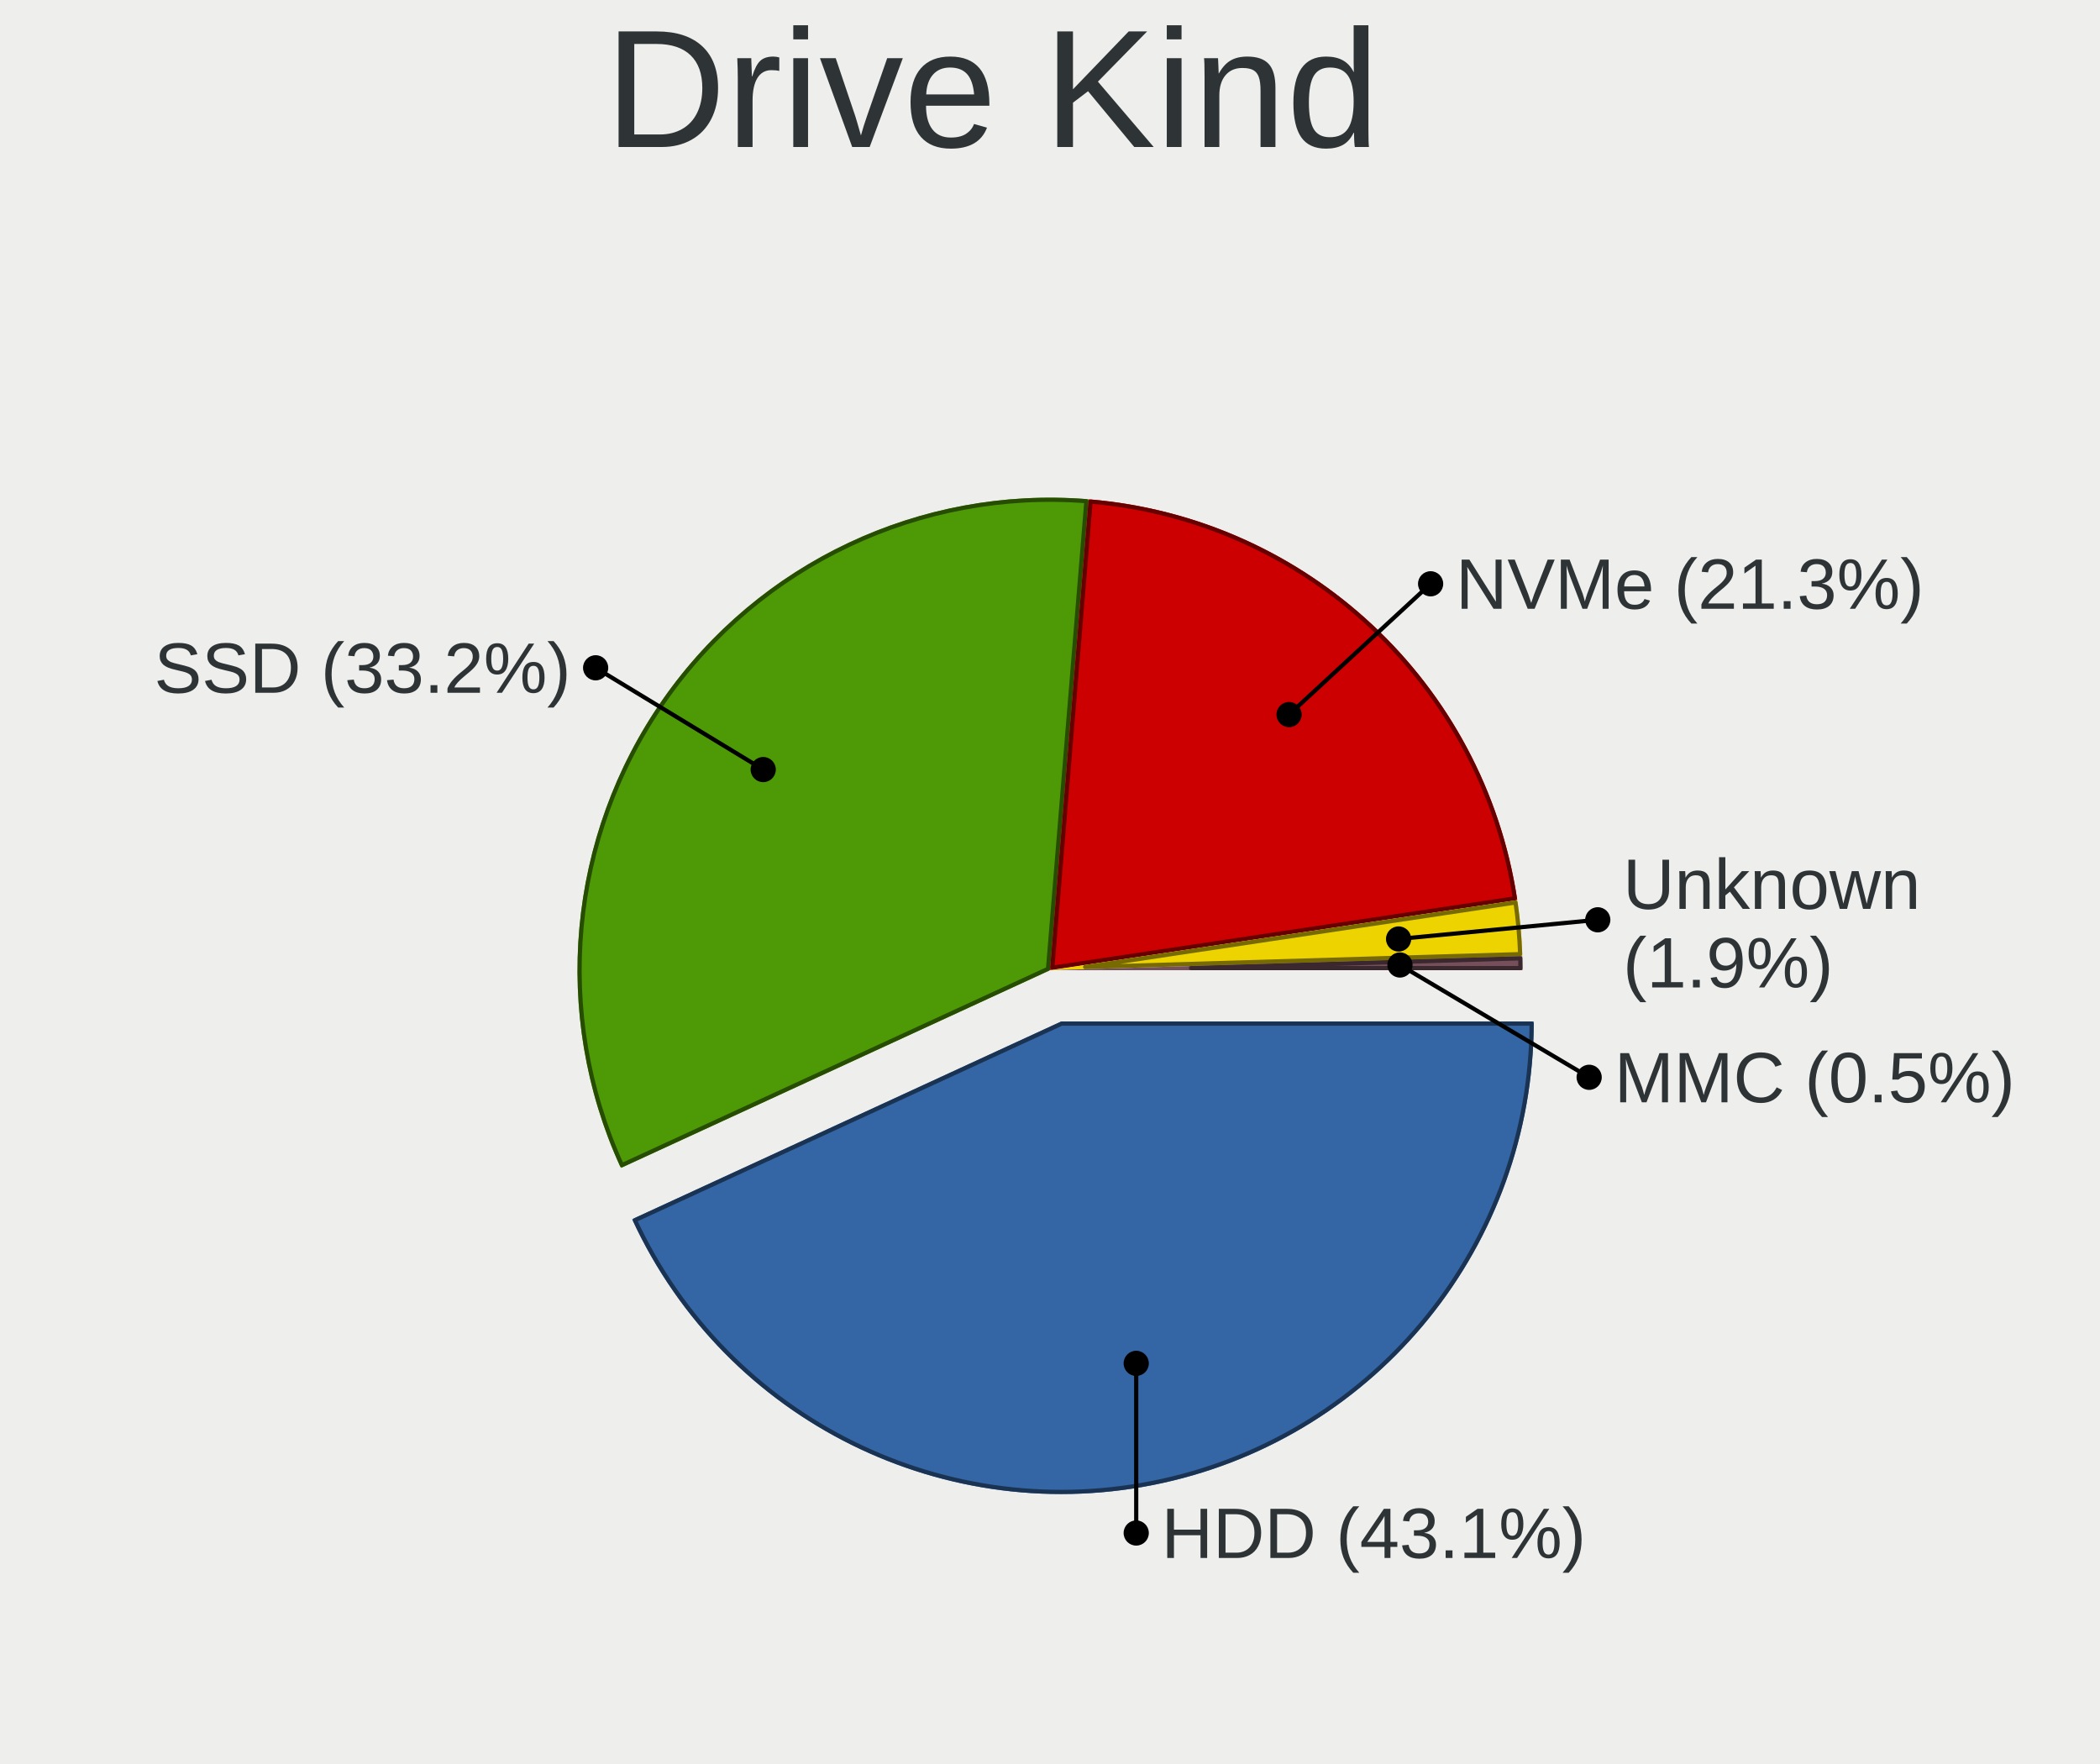
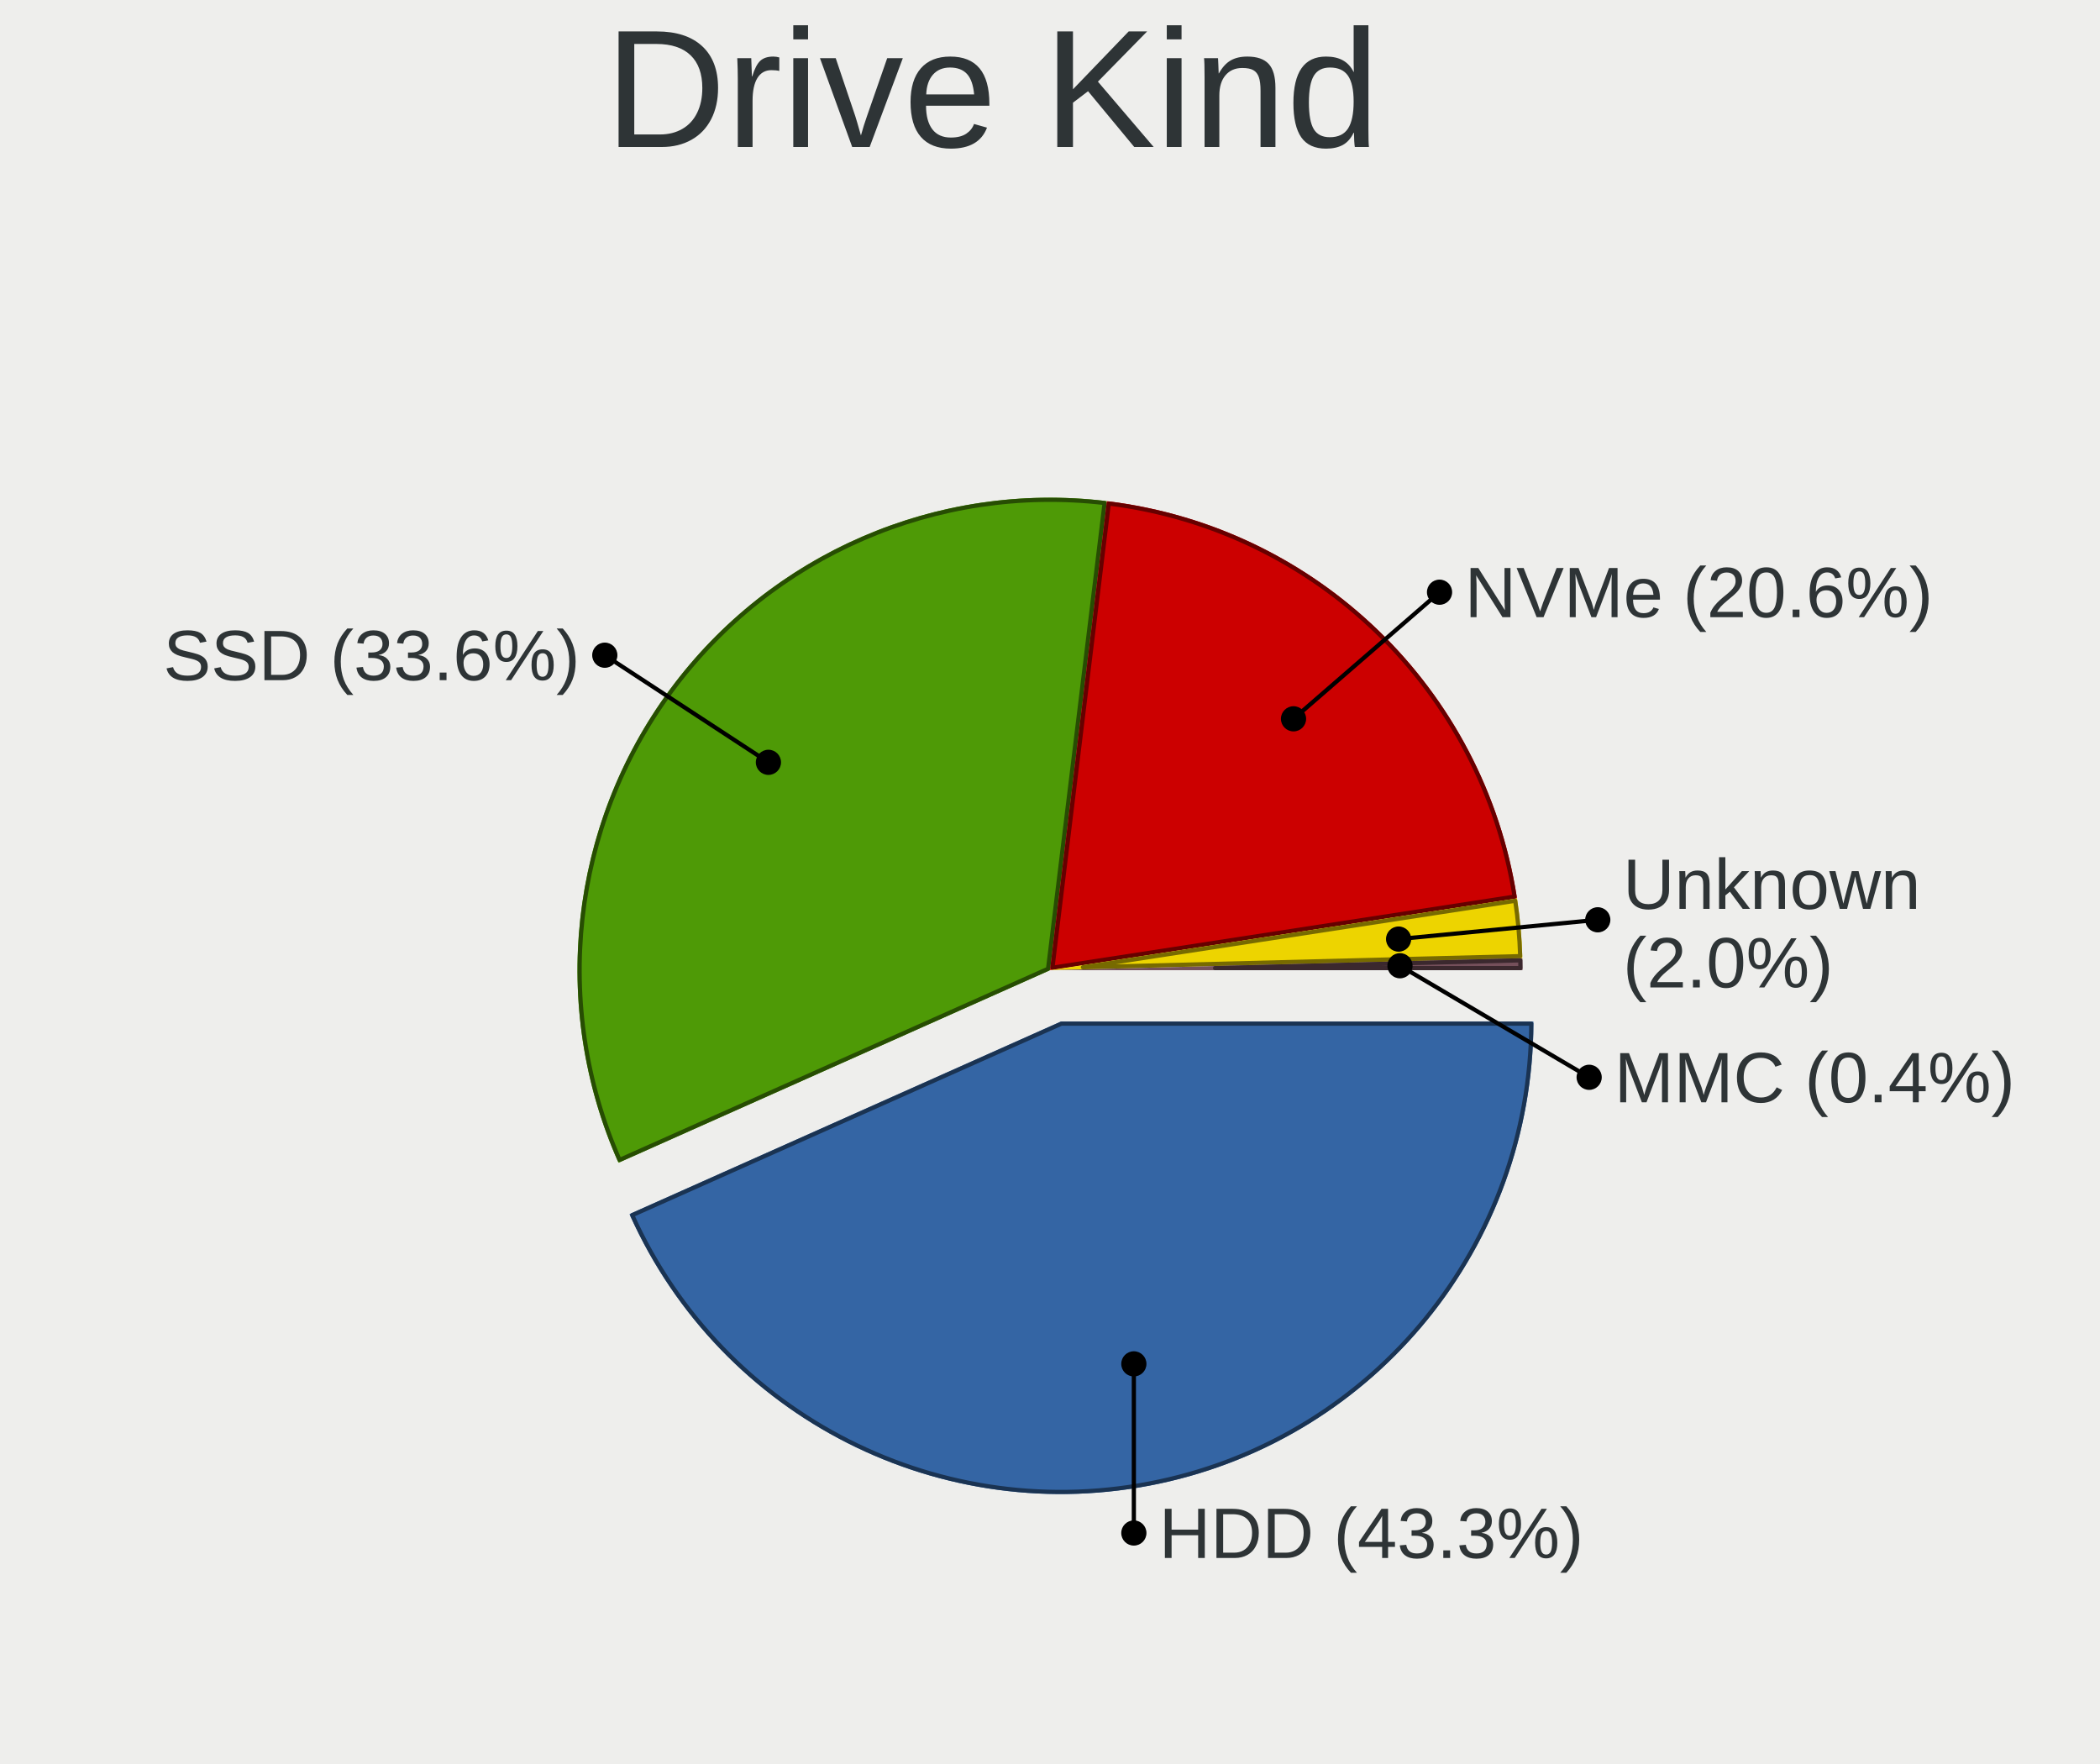
<svg xmlns="http://www.w3.org/2000/svg" width="500" height="420" version="1.0" id="ezcGraph">
  <defs />
  <g id="ezcGraphChart" color-rendering="optimizeQuality" shape-rendering="geometricPrecision" text-rendering="optimizeLegibility">
    <path d=" M 0,420 L 0,0 L 500,0 L 500,420 L 0,420 z " style="fill: #eeeeec; fill-opacity: 1.00; stroke: none;" id="ezcGraphPolygon_1" />
    <path d=" M 0,42 L 0,0 L 500,0 L 500,42 L 0,42 z " style="fill: #000000; fill-opacity: 0.00; stroke: none;" id="ezcGraphPolygon_2" />
-     <path d="M 252.68,243.21 L 365.18,243.21 A 112.50,112.50 0 0,1 150.50,290.29 z" style="fill: #3465a4; fill-opacity: 1.00; stroke: none; cursor: pointer;" id="ezcGraphCircleSector_4" />
-     <path d="M 252.79,243.71 L 364.68,243.71 A 112.00,112.00 0 0,1 151.17,290.53 z" style="fill: none; stroke: #1a3352; stroke-width: 1; stroke-opacity: 1.00; stroke-linecap: round; stroke-linejoin: round;" id="ezcGraphCircleSector_5" />
-     <path d="M 250.00,231.00 L 147.83,278.08 A 112.50,112.50 0 0,1 259.20,118.88 z" style="fill: #4e9a06; fill-opacity: 1.00; stroke: none; cursor: pointer;" id="ezcGraphCircleSector_6" />
-     <path d="M 249.53,230.67 L 148.07,277.42 A 112.00,112.00 0 0,1 258.66,119.33 z" style="fill: none; stroke: #274d03; stroke-width: 1; stroke-opacity: 1.00; stroke-linecap: round; stroke-linejoin: round;" id="ezcGraphCircleSector_7" />
-     <path d="M 250.00,231.00 L 259.20,118.88 A 112.50,112.50 0 0,1 361.26,214.31 z" style="fill: #cc0000; fill-opacity: 1.00; stroke: none; cursor: pointer;" id="ezcGraphCircleSector_8" />
-     <path d="M 250.55,230.41 L 259.66,119.42 A 112.00,112.00 0 0,1 360.69,213.89 z" style="fill: none; stroke: #660000; stroke-width: 1; stroke-opacity: 1.00; stroke-linecap: round; stroke-linejoin: round;" id="ezcGraphCircleSector_9" />
-     <path d="M 250.00,231.00 L 361.26,214.31 A 112.50,112.50 0 0,1 362.45,227.65 z" style="fill: #edd400; fill-opacity: 1.00; stroke: none; cursor: pointer;" id="ezcGraphCircleSector_10" />
-     <path d="M 258.37,230.25 L 360.84,214.88 A 112.00,112.00 0 0,1 361.94,227.17 z" style="fill: none; stroke: #776a00; stroke-width: 1; stroke-opacity: 1.00; stroke-linecap: round; stroke-linejoin: round;" id="ezcGraphCircleSector_11" />
-     <path d="M 250.00,231.00 L 362.45,227.65 A 112.50,112.50 0 0,1 362.50,231.00 z" style="fill: #75505b; fill-opacity: 1.00; stroke: none; cursor: pointer;" id="ezcGraphCircleSector_12" />
-     <path d="M 283.58,230.50 L 361.97,228.17 A 112.00,112.00 0 0,1 362.00,230.50 z" style="fill: none; stroke: #3b282e; stroke-width: 1; stroke-opacity: 1.00; stroke-linecap: round; stroke-linejoin: round;" id="ezcGraphCircleSector_13" />
-     <path d=" M 181.718,183.23 L 141.819,159" style="fill: none; stroke: #000000; stroke-width: 1; stroke-opacity: 1.00; stroke-linecap: round; stroke-linejoin: round;" id="ezcGraphLine_14" />
-     <ellipse cx="181.718" cy="183.23" rx="3" ry="3" style="fill: #000000; fill-opacity: 1.00; stroke: none;" id="ezcGraphCircle_15" />
-     <ellipse cx="141.819" cy="159" rx="3" ry="3" style="fill: #000000; fill-opacity: 1.00; stroke: none;" id="ezcGraphCircle_16" />
-     <path d=" M 306.919,170.134 L 340.623,139" style="fill: none; stroke: #000000; stroke-width: 1; stroke-opacity: 1.00; stroke-linecap: round; stroke-linejoin: round;" id="ezcGraphLine_18" />
-     <ellipse cx="306.919" cy="170.134" rx="3" ry="3" style="fill: #000000; fill-opacity: 1.00; stroke: none;" id="ezcGraphCircle_19" />
-     <ellipse cx="340.623" cy="139" rx="3" ry="3" style="fill: #000000; fill-opacity: 1.00; stroke: none;" id="ezcGraphCircle_20" />
-     <path d=" M 333.001,223.565 L 380.423,219" style="fill: none; stroke: #000000; stroke-width: 1; stroke-opacity: 1.00; stroke-linecap: round; stroke-linejoin: round;" id="ezcGraphLine_22" />
-     <ellipse cx="333.001" cy="223.565" rx="3" ry="3" style="fill: #000000; fill-opacity: 1.00; stroke: none;" id="ezcGraphCircle_23" />
+     <path d="M 252.60,243.23 L 365.10,243.23 A 112.50,112.50 0 0,1 149.87,289.07 z" style="fill: #3465a4; fill-opacity: 1.00; stroke: none; cursor: pointer;" id="ezcGraphCircleSector_4" />
+     <path d="M 252.71,243.73 L 364.60,243.73 A 112.00,112.00 0 0,1 150.53,289.32 z" style="fill: none; stroke: #1a3352; stroke-width: 1; stroke-opacity: 1.00; stroke-linecap: round; stroke-linejoin: round;" id="ezcGraphCircleSector_5" />
+     <path d="M 250.00,231.00 L 147.26,276.85 A 112.50,112.50 0 0,1 263.56,119.32 z" style="fill: #4e9a06; fill-opacity: 1.00; stroke: none; cursor: pointer;" id="ezcGraphCircleSector_6" />
+     <path d="M 249.54,230.66 L 147.52,276.18 A 112.00,112.00 0 0,1 263.00,119.76 z" style="fill: none; stroke: #274d03; stroke-width: 1; stroke-opacity: 1.00; stroke-linecap: round; stroke-linejoin: round;" id="ezcGraphCircleSector_7" />
+     <path d="M 250.00,231.00 L 263.56,119.32 A 112.50,112.50 0 0,1 361.19,213.90 z" style="fill: #cc0000; fill-opacity: 1.00; stroke: none; cursor: pointer;" id="ezcGraphCircleSector_8" />
+     <path d="M 250.58,230.41 L 264.00,119.88 A 112.00,112.00 0 0,1 360.62,213.48 z" style="fill: none; stroke: #660000; stroke-width: 1; stroke-opacity: 1.00; stroke-linecap: round; stroke-linejoin: round;" id="ezcGraphCircleSector_9" />
+     <path d="M 250.00,231.00 L 361.19,213.90 A 112.50,112.50 0 0,1 362.46,228.14 z" style="fill: #edd400; fill-opacity: 1.00; stroke: none; cursor: pointer;" id="ezcGraphCircleSector_10" />
+     <path d="M 257.84,230.30 L 360.77,214.47 A 112.00,112.00 0 0,1 361.95,227.65 z" style="fill: none; stroke: #776a00; stroke-width: 1; stroke-opacity: 1.00; stroke-linecap: round; stroke-linejoin: round;" id="ezcGraphCircleSector_11" />
+     <path d="M 250.00,231.00 L 362.46,228.14 A 112.50,112.50 0 0,1 362.50,231.00 z" style="fill: #75505b; fill-opacity: 1.00; stroke: none; cursor: pointer;" id="ezcGraphCircleSector_12" />
+     <path d="M 289.31,230.50 L 361.98,228.65 A 112.00,112.00 0 0,1 362.00,230.50 z" style="fill: none; stroke: #3b282e; stroke-width: 1; stroke-opacity: 1.00; stroke-linecap: round; stroke-linejoin: round;" id="ezcGraphCircleSector_13" />
+     <path d=" M 182.958,181.505 L 144,156" style="fill: none; stroke: #000000; stroke-width: 1; stroke-opacity: 1.00; stroke-linecap: round; stroke-linejoin: round;" id="ezcGraphLine_14" />
+     <ellipse cx="182.958" cy="181.505" rx="3" ry="3" style="fill: #000000; fill-opacity: 1.00; stroke: none;" id="ezcGraphCircle_15" />
+     <ellipse cx="144" cy="156" rx="3" ry="3" style="fill: #000000; fill-opacity: 1.00; stroke: none;" id="ezcGraphCircle_16" />
+     <path d=" M 307.981,171.145 L 342.747,141" style="fill: none; stroke: #000000; stroke-width: 1; stroke-opacity: 1.00; stroke-linecap: round; stroke-linejoin: round;" id="ezcGraphLine_18" />
+     <ellipse cx="307.981" cy="171.145" rx="3" ry="3" style="fill: #000000; fill-opacity: 1.00; stroke: none;" id="ezcGraphCircle_19" />
+     <ellipse cx="342.747" cy="141" rx="3" ry="3" style="fill: #000000; fill-opacity: 1.00; stroke: none;" id="ezcGraphCircle_20" />
+     <path d=" M 333.003,223.59 L 380.423,219" style="fill: none; stroke: #000000; stroke-width: 1; stroke-opacity: 1.00; stroke-linecap: round; stroke-linejoin: round;" id="ezcGraphLine_22" />
+     <ellipse cx="333.003" cy="223.59" rx="3" ry="3" style="fill: #000000; fill-opacity: 1.00; stroke: none;" id="ezcGraphCircle_23" />
    <ellipse cx="380.423" cy="219" rx="3" ry="3" style="fill: #000000; fill-opacity: 1.00; stroke: none;" id="ezcGraphCircle_24" />
-     <path d=" M 333.324,229.759 L 378.371,256.5" style="fill: none; stroke: #000000; stroke-width: 1; stroke-opacity: 1.00; stroke-linecap: round; stroke-linejoin: round;" id="ezcGraphLine_26" />
-     <ellipse cx="333.324" cy="229.759" rx="3" ry="3" style="fill: #000000; fill-opacity: 1.00; stroke: none;" id="ezcGraphCircle_27" />
+     <path d=" M 333.327,229.94 L 378.371,256.5" style="fill: none; stroke: #000000; stroke-width: 1; stroke-opacity: 1.00; stroke-linecap: round; stroke-linejoin: round;" id="ezcGraphLine_26" />
+     <ellipse cx="333.327" cy="229.94" rx="3" ry="3" style="fill: #000000; fill-opacity: 1.00; stroke: none;" id="ezcGraphCircle_27" />
    <ellipse cx="378.371" cy="256.5" rx="3" ry="3" style="fill: #000000; fill-opacity: 1.00; stroke: none;" id="ezcGraphCircle_28" />
-     <path d=" M 270.529,324.609 L 270.529,365" style="fill: none; stroke: #000000; stroke-width: 1; stroke-opacity: 1.00; stroke-linecap: round; stroke-linejoin: round;" id="ezcGraphLine_30" />
-     <ellipse cx="270.529" cy="324.609" rx="3" ry="3" style="fill: #000000; fill-opacity: 1.00; stroke: none;" id="ezcGraphCircle_31" />
-     <ellipse cx="270.529" cy="365" rx="3" ry="3" style="fill: #000000; fill-opacity: 1.00; stroke: none;" id="ezcGraphCircle_32" />
+     <path d=" M 269.965,324.731 L 269.965,365" style="fill: none; stroke: #000000; stroke-width: 1; stroke-opacity: 1.00; stroke-linecap: round; stroke-linejoin: round;" id="ezcGraphLine_30" />
+     <ellipse cx="269.965" cy="324.731" rx="3" ry="3" style="fill: #000000; fill-opacity: 1.00; stroke: none;" id="ezcGraphCircle_31" />
+     <ellipse cx="269.965" cy="365" rx="3" ry="3" style="fill: #000000; fill-opacity: 1.00; stroke: none;" id="ezcGraphCircle_32" />
    <g id="ezcGraphTextBox_3">
      <path d=" M 143.5,42 L 143.5,0.5 L 357,0.5 L 357,42 L 143.5,42 z " style="fill: #ffffff; fill-opacity: 0.00; stroke: none;" id="ezcGraphPolygon_34" />
      <text id="ezcGraphTextBox_3_text" x="144" text-length="212px" y="35" style="font-size: 40px; font-family: 'Arial'; fill: #2e3436; fill-opacity: 1.00; stroke: none;">Drive Kind</text>
    </g>
    <g id="ezcGraphTextBox_17" style=" cursor: pointer;">
-       <path d=" M 36.209,168.5 L 36.209,150 L 136.819,150 L 136.819,168.5 L 36.209,168.5 z " style="fill: #ffffff; fill-opacity: 0.00; stroke: none;" id="ezcGraphPolygon_35" />
-       <text id="ezcGraphTextBox_17_text" x="36.709" text-length="99.11px" y="164.95" style="font-size: 17px; font-family: 'Arial'; fill: #2e3436; fill-opacity: 1.00; stroke: none;">SSD (33.2%)</text>
+       <path d=" M 38.39,165.5 L 38.39,147 L 139,147 L 139,165.5 L 38.39,165.5 z " style="fill: #ffffff; fill-opacity: 0.00; stroke: none;" id="ezcGraphPolygon_35" />
+       <text id="ezcGraphTextBox_17_text" x="38.89" text-length="99.11px" y="161.95" style="font-size: 17px; font-family: 'Arial'; fill: #2e3436; fill-opacity: 1.00; stroke: none;">SSD (33.6%)</text>
    </g>
    <g id="ezcGraphTextBox_21" style=" cursor: pointer;">
-       <path d=" M 346.123,148.5 L 346.123,130 L 455.743,130 L 455.743,148.5 L 346.123,148.5 z " style="fill: #ffffff; fill-opacity: 0.00; stroke: none;" id="ezcGraphPolygon_36" />
-       <text id="ezcGraphTextBox_21_text" x="346.623" text-length="108.12px" y="144.95" style="font-size: 17px; font-family: 'Arial'; fill: #2e3436; fill-opacity: 1.00; stroke: none;">NVMe (21.3%)</text>
+       <path d=" M 348.247,150.5 L 348.247,132 L 457.867,132 L 457.867,150.5 L 348.247,150.5 z " style="fill: #ffffff; fill-opacity: 0.00; stroke: none;" id="ezcGraphPolygon_36" />
+       <text id="ezcGraphTextBox_21_text" x="348.747" text-length="108.12px" y="146.95" style="font-size: 17px; font-family: 'Arial'; fill: #2e3436; fill-opacity: 1.00; stroke: none;">NVMe (20.6%)</text>
    </g>
    <g id="ezcGraphTextBox_25" style=" cursor: pointer;">
      <path d=" M 385.923,237.05 L 385.923,201.45 L 450.493,201.45 L 450.493,237.05 L 385.923,237.05 z " style="fill: #ffffff; fill-opacity: 0.00; stroke: none;" id="ezcGraphPolygon_37" />
      <text id="ezcGraphTextBox_25_text" x="386.423" text-length="63.07px" y="216.4" style="font-size: 17px; font-family: 'Arial'; fill: #2e3436; fill-opacity: 1.00; stroke: none;">Unknown</text>
-       <text id="ezcGraphTextBox_25_text" x="386.423" text-length="54.06px" y="235.1" style="font-size: 17px; font-family: 'Arial'; fill: #2e3436; fill-opacity: 1.00; stroke: none;">(1.9%)</text>
+       <text id="ezcGraphTextBox_25_text" x="386.423" text-length="54.06px" y="235.1" style="font-size: 17px; font-family: 'Arial'; fill: #2e3436; fill-opacity: 1.00; stroke: none;">(2.0%)</text>
    </g>
    <g id="ezcGraphTextBox_29" style=" cursor: pointer;">
      <path d=" M 383.871,266 L 383.871,247.5 L 475.471,247.5 L 475.471,266 L 383.871,266 z " style="fill: #ffffff; fill-opacity: 0.00; stroke: none;" id="ezcGraphPolygon_38" />
-       <text id="ezcGraphTextBox_29_text" x="384.371" text-length="90.1px" y="262.45" style="font-size: 17px; font-family: 'Arial'; fill: #2e3436; fill-opacity: 1.00; stroke: none;">MMC (0.5%)</text>
+       <text id="ezcGraphTextBox_29_text" x="384.371" text-length="90.1px" y="262.45" style="font-size: 17px; font-family: 'Arial'; fill: #2e3436; fill-opacity: 1.00; stroke: none;">MMC (0.4%)</text>
    </g>
    <g id="ezcGraphTextBox_33" style=" cursor: pointer;">
-       <path d=" M 276.029,374.5 L 276.029,356 L 376.639,356 L 376.639,374.5 L 276.029,374.5 z " style="fill: #ffffff; fill-opacity: 0.00; stroke: none;" id="ezcGraphPolygon_39" />
-       <text id="ezcGraphTextBox_33_text" x="276.529" text-length="99.11px" y="370.95" style="font-size: 17px; font-family: 'Arial'; fill: #2e3436; fill-opacity: 1.00; stroke: none;">HDD (43.1%)</text>
+       <path d=" M 275.465,374.5 L 275.465,356 L 376.075,356 L 376.075,374.5 L 275.465,374.5 z " style="fill: #ffffff; fill-opacity: 0.00; stroke: none;" id="ezcGraphPolygon_39" />
+       <text id="ezcGraphTextBox_33_text" x="275.965" text-length="99.11px" y="370.95" style="font-size: 17px; font-family: 'Arial'; fill: #2e3436; fill-opacity: 1.00; stroke: none;">HDD (43.3%)</text>
    </g>
  </g>
</svg>
